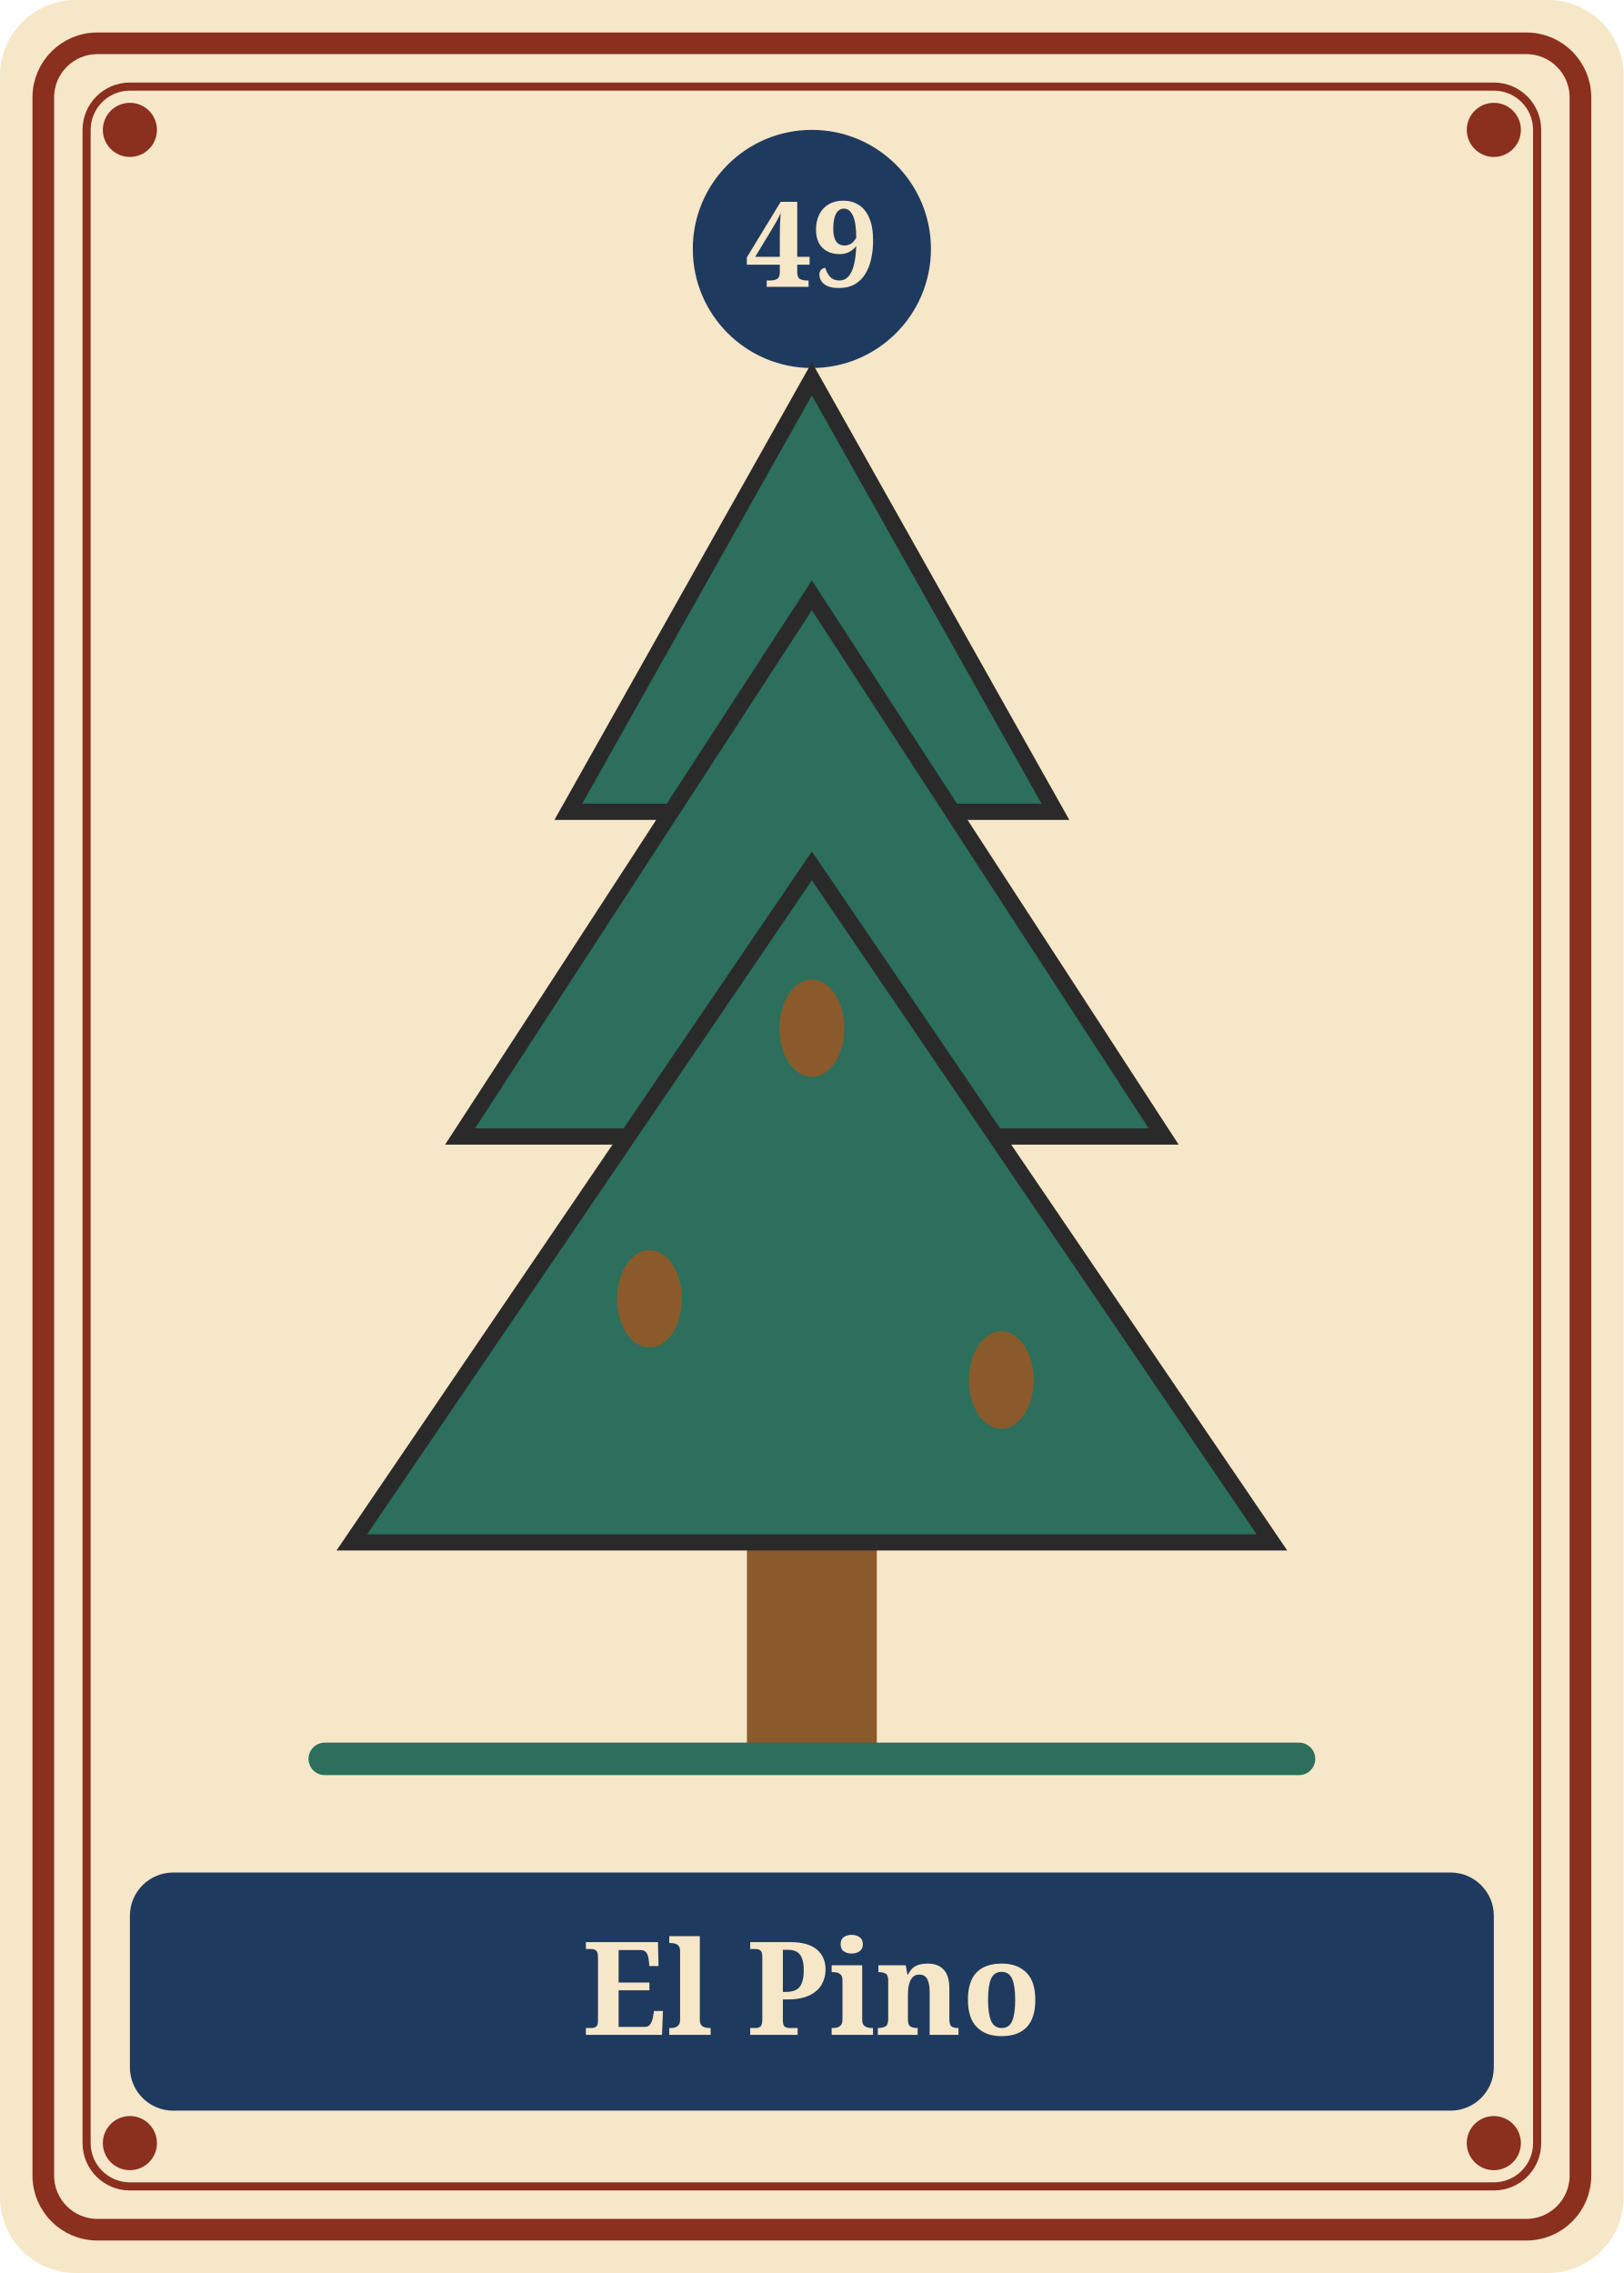
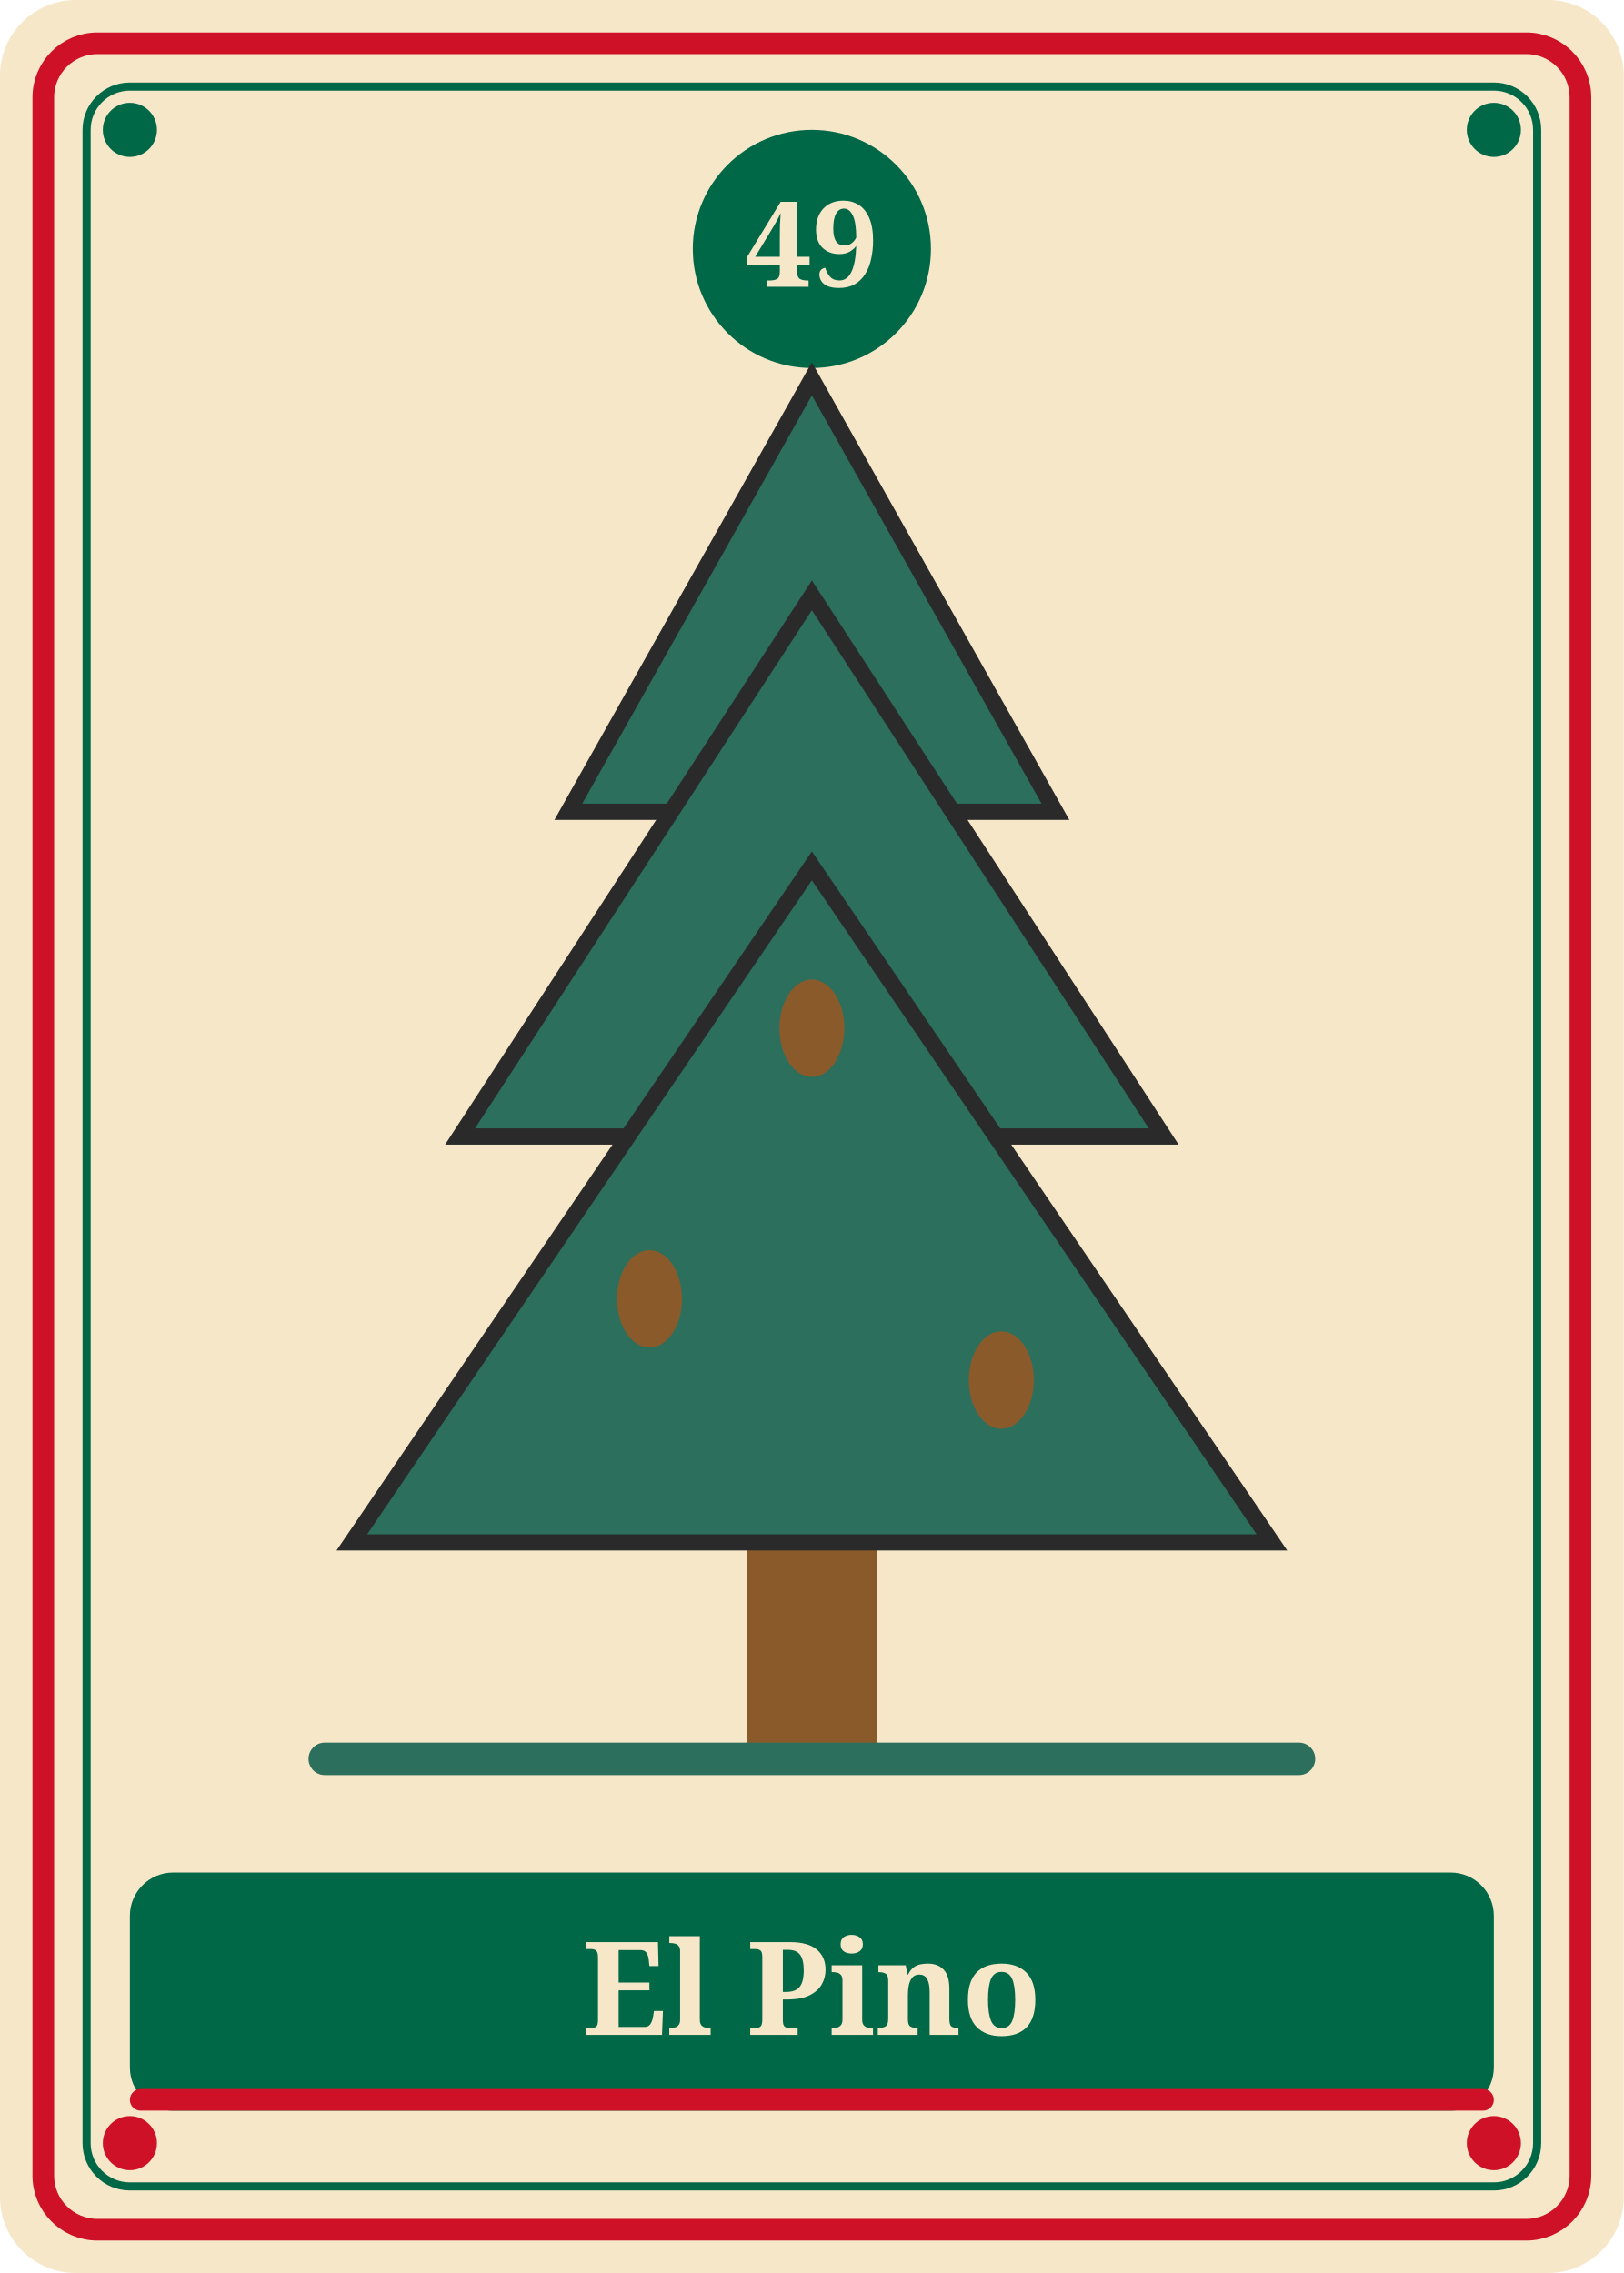
<svg xmlns="http://www.w3.org/2000/svg" viewBox="0 0 300 420" width="300" height="420">
  <rect width="300" height="420" rx="14" fill="#f6e7c8" />
-   <rect x="8" y="8" width="284" height="404" rx="10" fill="none" stroke="#8b2f1f" stroke-width="4" />
-   <rect x="16" y="16" width="268" height="388" rx="8" fill="none" stroke="#8b2f1f" stroke-width="1.5" />
-   <g fill="#8b2f1f">
+   <rect x="8" y="8" width="284" height="404" rx="10" fill="none" stroke="#ce1126" stroke-width="4" />
+   <rect x="16" y="16" width="268" height="388" rx="8" fill="none" stroke="#006847" stroke-width="1.5" />
+   <g fill="#006847">
    <circle cx="24" cy="24" r="5" />
    <circle cx="276" cy="24" r="5" />
+   </g>
+   <g fill="#ce1126">
    <circle cx="24" cy="396" r="5" />
    <circle cx="276" cy="396" r="5" />
  </g>
-   <circle cx="150" cy="46" r="22" fill="#1f3a5f" />
+   <circle cx="150" cy="46" r="22" fill="#006847" />
  <text x="150" y="53" text-anchor="middle" font-family="Georgia, serif" font-size="22" font-weight="bold" fill="#f6e7c8">49</text>
  <g>
    <rect x="138" y="280" width="24" height="45" fill="#8b5a2b" />
    <polygon points="150,70 105,150 195,150" fill="#2b6f5c" stroke="#2a2a2a" stroke-width="3" />
    <polygon points="150,110 85,210 215,210" fill="#2b6f5c" stroke="#2a2a2a" stroke-width="3" />
    <polygon points="150,160 65,285 235,285" fill="#2b6f5c" stroke="#2a2a2a" stroke-width="3" />
    <g fill="#8b5a2b">
      <ellipse cx="120" cy="240" rx="6" ry="9" />
      <ellipse cx="185" cy="255" rx="6" ry="9" />
      <ellipse cx="150" cy="190" rx="6" ry="9" />
    </g>
    <path d="M60 325 h180" stroke="#2b6f5c" stroke-width="6" stroke-linecap="round" />
  </g>
-   <rect x="24" y="346" width="252" height="44" rx="8" fill="#1f3a5f" />
+   <rect x="24" y="346" width="252" height="44" rx="8" fill="#006847" />
+   <rect x="24" y="386" width="252" height="4" rx="2" fill="#ce1126" />
  <text x="150" y="376" text-anchor="middle" font-family="Georgia, serif" font-size="24" font-weight="bold" fill="#f6e7c8">El Pino</text>
</svg>
